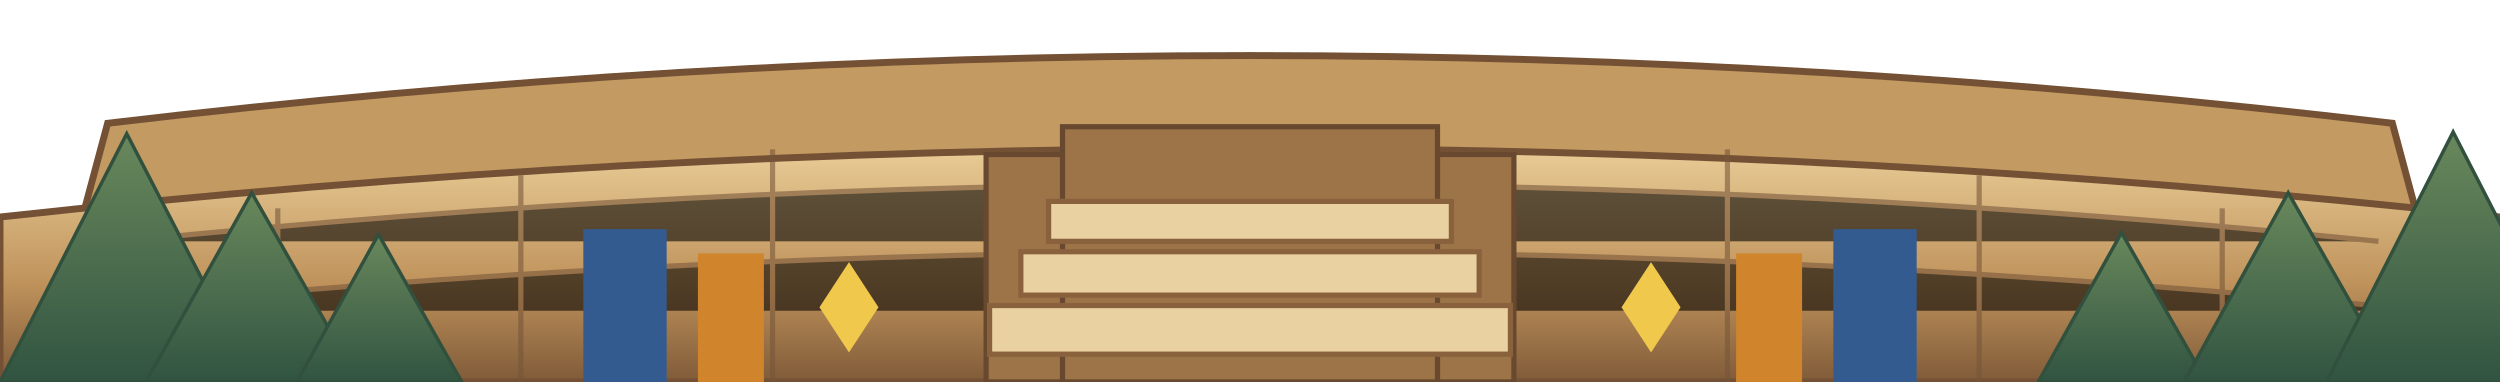
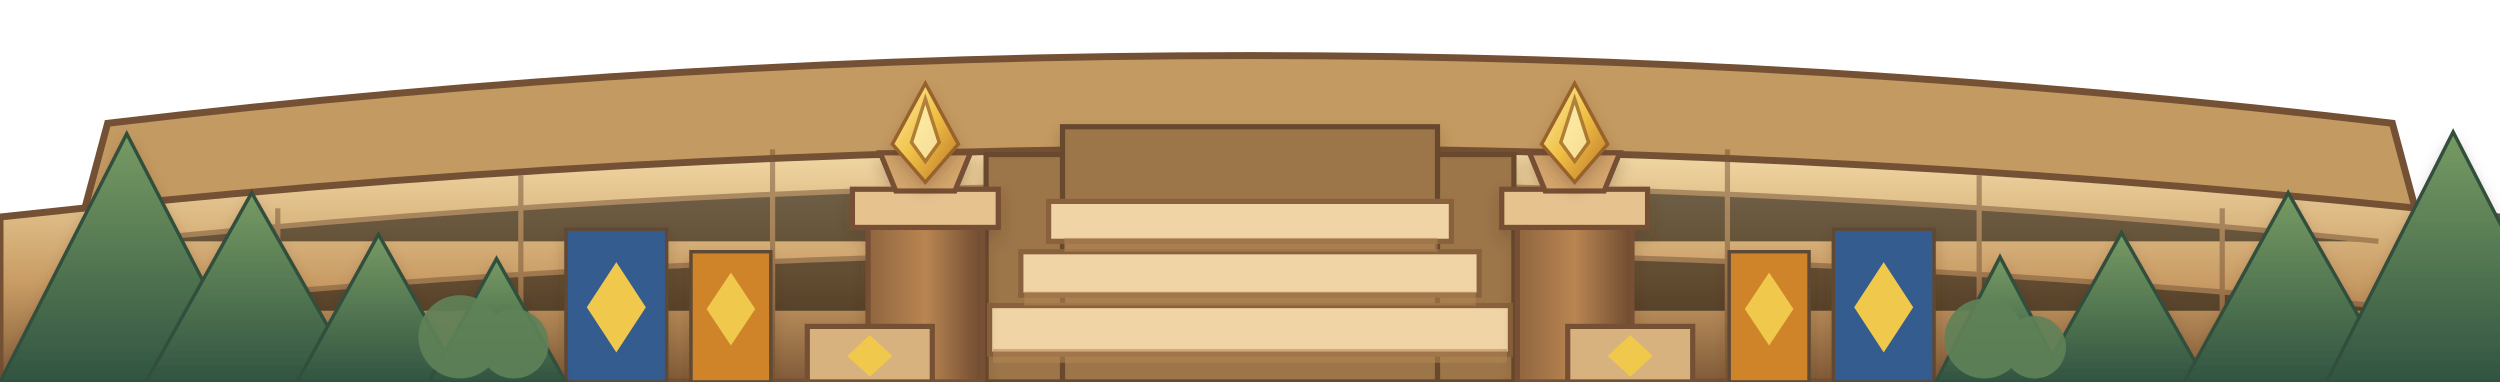
<svg xmlns="http://www.w3.org/2000/svg" viewBox="0 0 1440 220">
  <defs>
    <linearGradient id="stone" x1="0" y1="0" x2="0" y2="1">
-       <stop stop-color="#e9cc96" />
-       <stop offset=".58" stop-color="#bf925b" />
+       <stop stop-color="#f2d9a6" />
+       <stop offset=".58" stop-color="#c89b63" />
      <stop offset="1" stop-color="#805b39" />
    </linearGradient>
+     <linearGradient id="stoneSide" x1="0" y1="0" x2="1" y2="0">
+       <stop stop-color="#8f653f" />
+       <stop offset=".5" stop-color="#b98552" />
+       <stop offset="1" stop-color="#6f4b31" />
+     </linearGradient>
    <linearGradient id="grass" x1="0" y1="0" x2="0" y2="1">
-       <stop stop-color="#69885c" />
+       <stop stop-color="#779b63" />
      <stop offset="1" stop-color="#315441" />
    </linearGradient>
+     <linearGradient id="gold" x1="0" y1="0" x2="1" y2="1">
+       <stop stop-color="#fff1a5" />
+       <stop offset=".5" stop-color="#efbf45" />
+       <stop offset="1" stop-color="#bc7426" />
+     </linearGradient>
+     <filter id="shadow" x="-20%" y="-20%" width="140%" height="160%">
+       <feDropShadow dx="0" dy="5" stdDeviation="4" flood-color="#4f3522" flood-opacity=".25" />
+     </filter>
  </defs>
  <path d="M62 71 Q720 -7 1378 71 L1418 220H22Z" fill="#c39a61" stroke="#745134" stroke-width="4" />
  <path d="M0 125 Q720 46 1440 125V220H0Z" fill="url(#stone)" stroke="#745134" stroke-width="4" />
-   <g opacity=".58" stroke="#765438" stroke-width="3">
+   <g opacity=".52" stroke="#765438" stroke-width="3">
    <path d="M70 139Q720 73 1370 139" />
    <path d="M42 179Q720 111 1398 179" />
    <path d="M160 120v100M300 101v119M445 86v134M995 86v134M1140 101v119M1280 120v100" />
  </g>
-   <g fill="#9c7448" stroke="#68492f" stroke-width="3">
+   <g fill="#9c7448" stroke="#68492f" stroke-width="3" filter="url(#shadow)">
    <path d="M568 89h304v131H568Z" />
    <path d="M612 73h216v147H612Z" />
  </g>
-   <g fill="#ead1a1" stroke="#89613d" stroke-width="3">
+   <g fill="#f0d4a5" stroke="#89613d" stroke-width="3">
    <path d="M604 116h232v23H604Z" />
    <path d="M588 145h264v25H588Z" />
    <path d="M570 176h300v28H570Z" />
  </g>
-   <g fill="url(#grass)" stroke="#31503d" stroke-width="2">
+   <g fill="#b58653" opacity=".55">
+     <path d="M613 137h215v8H613zM590 168h260v8H590zM572 201h296v8H572z" />
+   </g>
+   <g filter="url(#shadow)" stroke="#765035" stroke-width="3">
+     <path d="M500 119h66v101h-66Z" fill="url(#stoneSide)" />
+     <path d="M874 119h66v101h-66Z" fill="url(#stoneSide)" />
+     <path d="M491 109h84v22h-84Z" fill="#e6c28f" />
+     <path d="M865 109h84v22h-84Z" fill="#e6c28f" />
+     <path d="M507 88h52l-9 22h-34Z" fill="#d4a66d" />
+     <path d="M881 88h52l-9 22h-34Z" fill="#d4a66d" />
+   </g>
+   <g fill="url(#gold)" stroke="#986329" stroke-width="2" filter="url(#shadow)">
+     <path d="M533 48 552 83 533 105 514 83Z" />
+     <path d="M907 48 926 83 907 105 888 83Z" />
+     <path d="M533 57 541 82 533 93 525 82Z" fill="#fff4bd" opacity=".72" />
+     <path d="M907 57 915 82 907 93 899 82Z" fill="#fff4bd" opacity=".72" />
+   </g>
+   <g stroke="#5e4936" stroke-width="2" filter="url(#shadow)">
+     <path d="M326 132h58v88h-58Z" fill="#345b8f" />
+     <path d="M398 145h46v75h-46Z" fill="#d0842c" />
+     <path d="M996 145h46v75h-46Z" fill="#d0842c" />
+     <path d="M1056 132h58v88h-58Z" fill="#345b8f" />
+   </g>
+   <g fill="#f0c84c">
+     <path d="M355 151 372 177 355 203 338 177Z" />
+     <path d="M1085 151 1102 177 1085 203 1068 177Z" />
+     <path d="M421 157 435 178 421 199 407 178Z" />
+     <path d="M1019 157 1033 178 1019 199 1005 178Z" />
+   </g>
+   <g fill="url(#grass)" stroke="#31503d" stroke-width="2" filter="url(#shadow)">
    <path d="M0 220 73 77l74 143Z" />
    <path d="M84 220 145 111l62 109Z" />
    <path d="M171 220 218 135l48 85Z" />
+     <path d="M247 220 286 149l40 71Z" />
+     <path d="M1115 220 1152 148l38 72Z" />
    <path d="M1174 220 1222 134l49 86Z" />
    <path d="M1258 220 1318 111l62 109Z" />
    <path d="M1340 220 1413 76l74 144Z" />
  </g>
-   <g fill="#345b8f">
-     <path d="M336 132h48v88h-48Z" />
-     <path d="M1056 132h48v88h-48Z" />
+   <g fill="#5f8258" opacity=".9">
+     <circle cx="265" cy="194" r="24" />
+     <circle cx="296" cy="198" r="20" />
+     <circle cx="1143" cy="195" r="23" />
+     <circle cx="1172" cy="200" r="18" />
  </g>
-   <g fill="#d0842c">
-     <path d="M402 146h38v74h-38Z" />
-     <path d="M1000 146h38v74h-38Z" />
+   <g fill="#d7b27e" stroke="#765035" stroke-width="3">
+     <path d="M465 188h72v32h-72Z" />
+     <path d="M903 188h72v32h-72Z" />
  </g>
  <g fill="#f0c84c">
-     <path d="M489 151 506 177 489 203 472 177Z" />
-     <path d="M951 151 968 177 951 203 934 177Z" />
+     <path d="M501 193 514 205 501 217 488 205Z" />
+     <path d="M939 193 952 205 939 217 926 205Z" />
  </g>
</svg>
